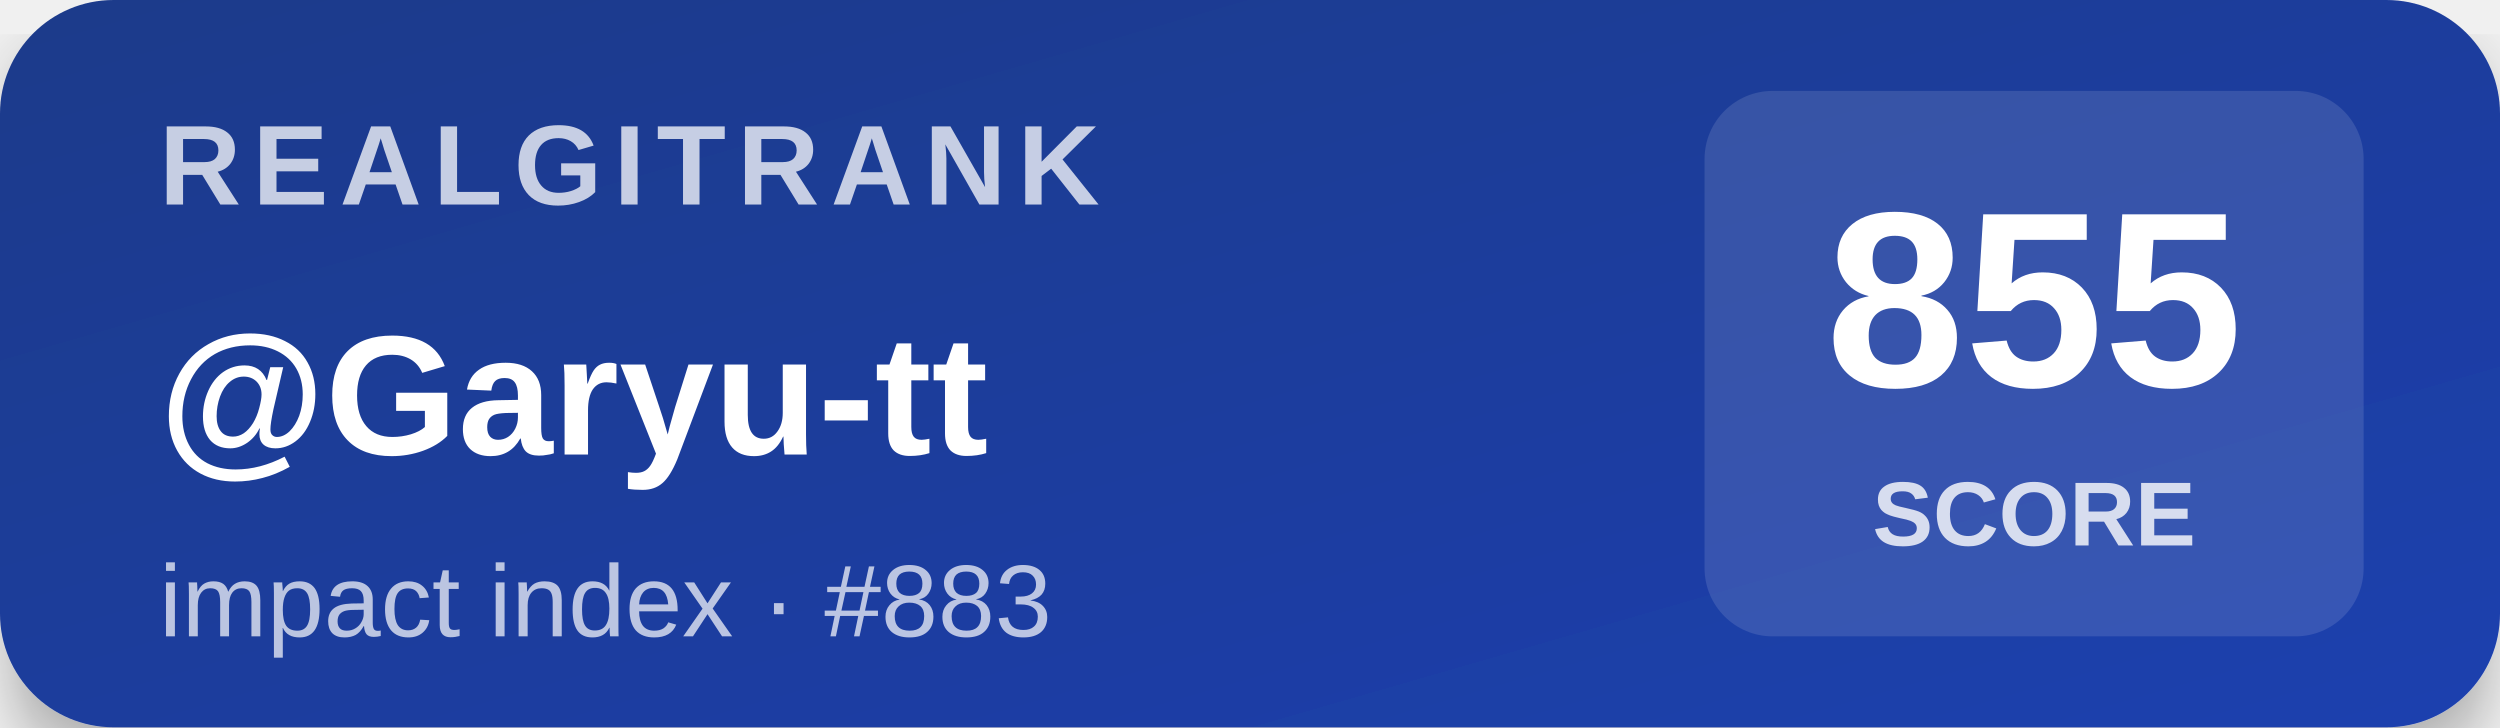
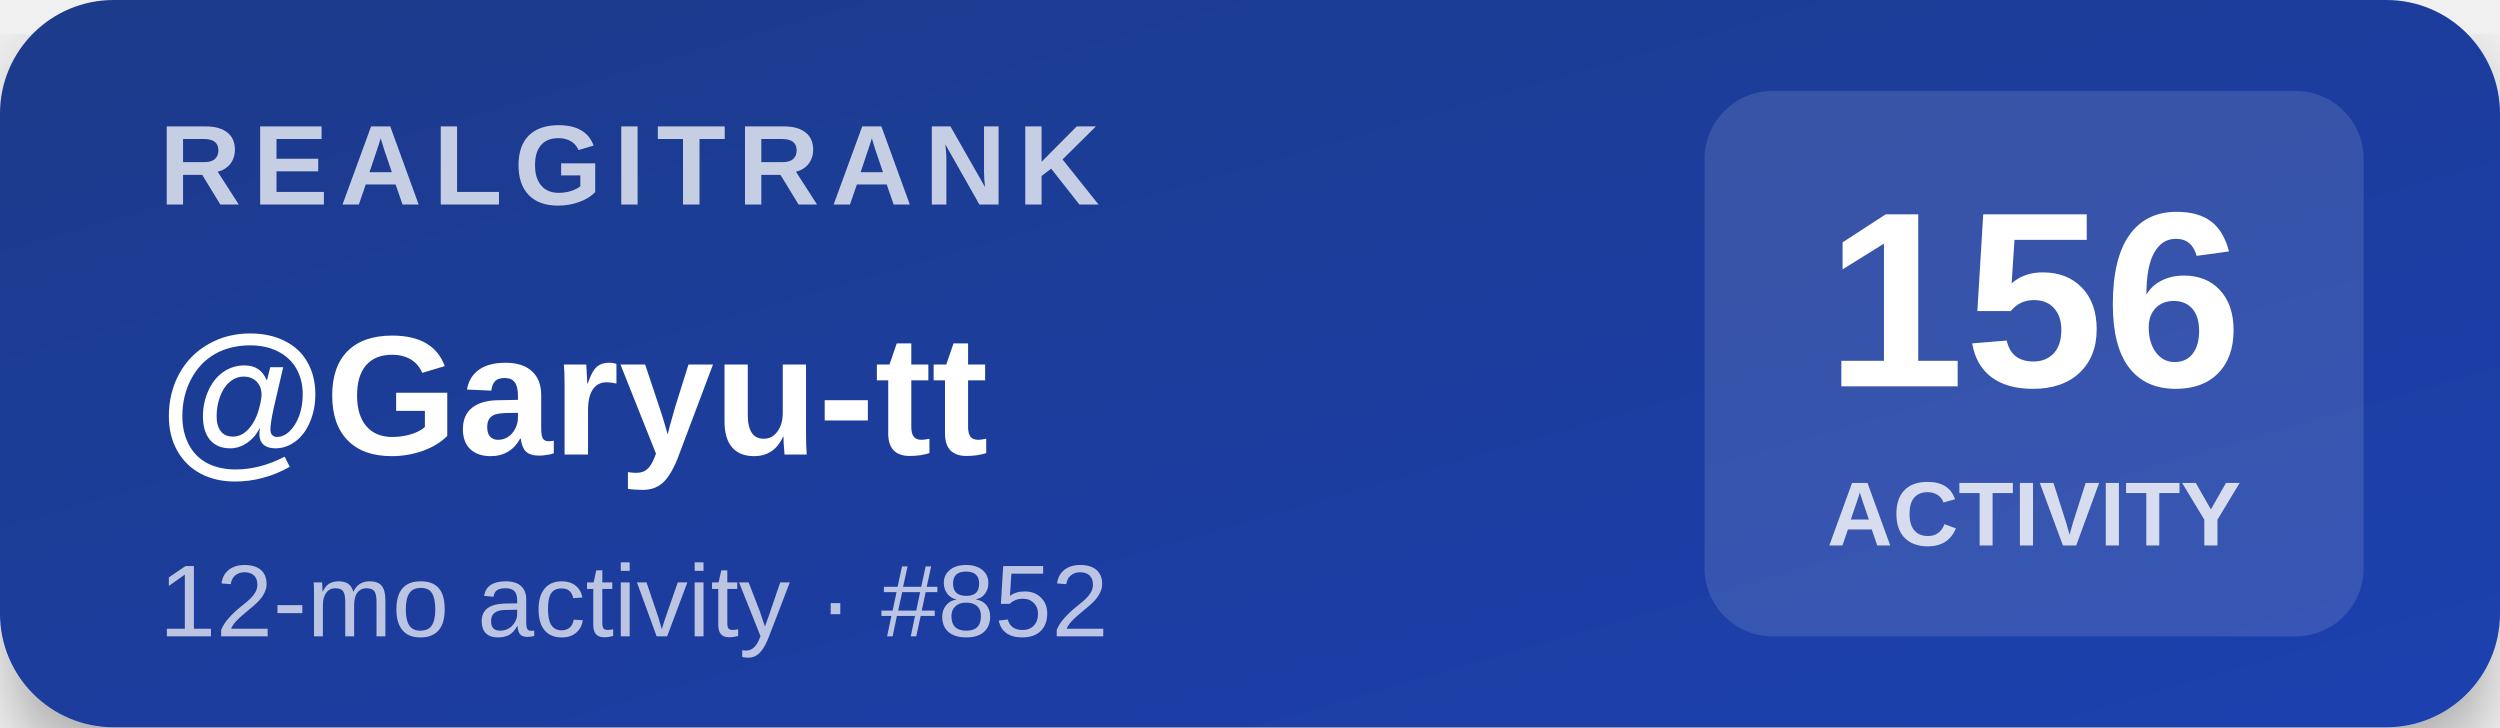
<svg xmlns="http://www.w3.org/2000/svg" width="220" height="64" viewBox="0 0 220 64">
  <defs>
    <linearGradient id="bg" x1="0" y1="0" x2="1" y2="1">
      <stop offset="0%" stop-color="#1e3a8a" />
      <stop offset="100%" stop-color="#1e40af" />
    </linearGradient>
    <filter id="shadow">
      <feDropShadow dx="0" dy="3" stdDeviation="3" flood-opacity="0.3" />
    </filter>
  </defs>
  <rect width="220" height="64" rx="10" fill="url(#bg)" filter="url(#shadow)" />
  <text x="14" y="18" font-family="Segoe UI,Arial,sans-serif" font-size="10" font-weight="700" fill="#ffffff" opacity="0.75" letter-spacing="1">REALGITRANK</text>
  <text x="14" y="40" font-family="Segoe UI,Arial,sans-serif" font-size="15" font-weight="800" fill="#ffffff">@Garyu-tt</text>
-   <text x="14" y="56" font-family="Segoe UI,Arial,sans-serif" font-size="9" fill="#ffffff" opacity="0.7">impact index · #883</text>
+   <text x="14" y="56" font-family="Segoe UI,Arial,sans-serif" font-size="9" fill="#ffffff" opacity="0.7">12-mo activity · #852</text>
  <rect x="150" y="8" width="58" height="48" rx="6" fill="#ffffff" opacity="0.12" />
-   <text x="179" y="34" text-anchor="middle" font-family="Segoe UI,Arial,sans-serif" font-size="22" font-weight="900" fill="#ffffff">855</text>
-   <text x="179" y="48" text-anchor="middle" font-family="Segoe UI,Arial,sans-serif" font-size="8" font-weight="600" fill="#ffffff" opacity="0.8">SCORE</text>
+   <text x="179" y="34" text-anchor="middle" font-family="Segoe UI,Arial,sans-serif" font-size="22" font-weight="900" fill="#ffffff">156</text>
+   <text x="179" y="48" text-anchor="middle" font-family="Segoe UI,Arial,sans-serif" font-size="8" font-weight="600" fill="#ffffff" opacity="0.8">ACTIVITY</text>
</svg>
